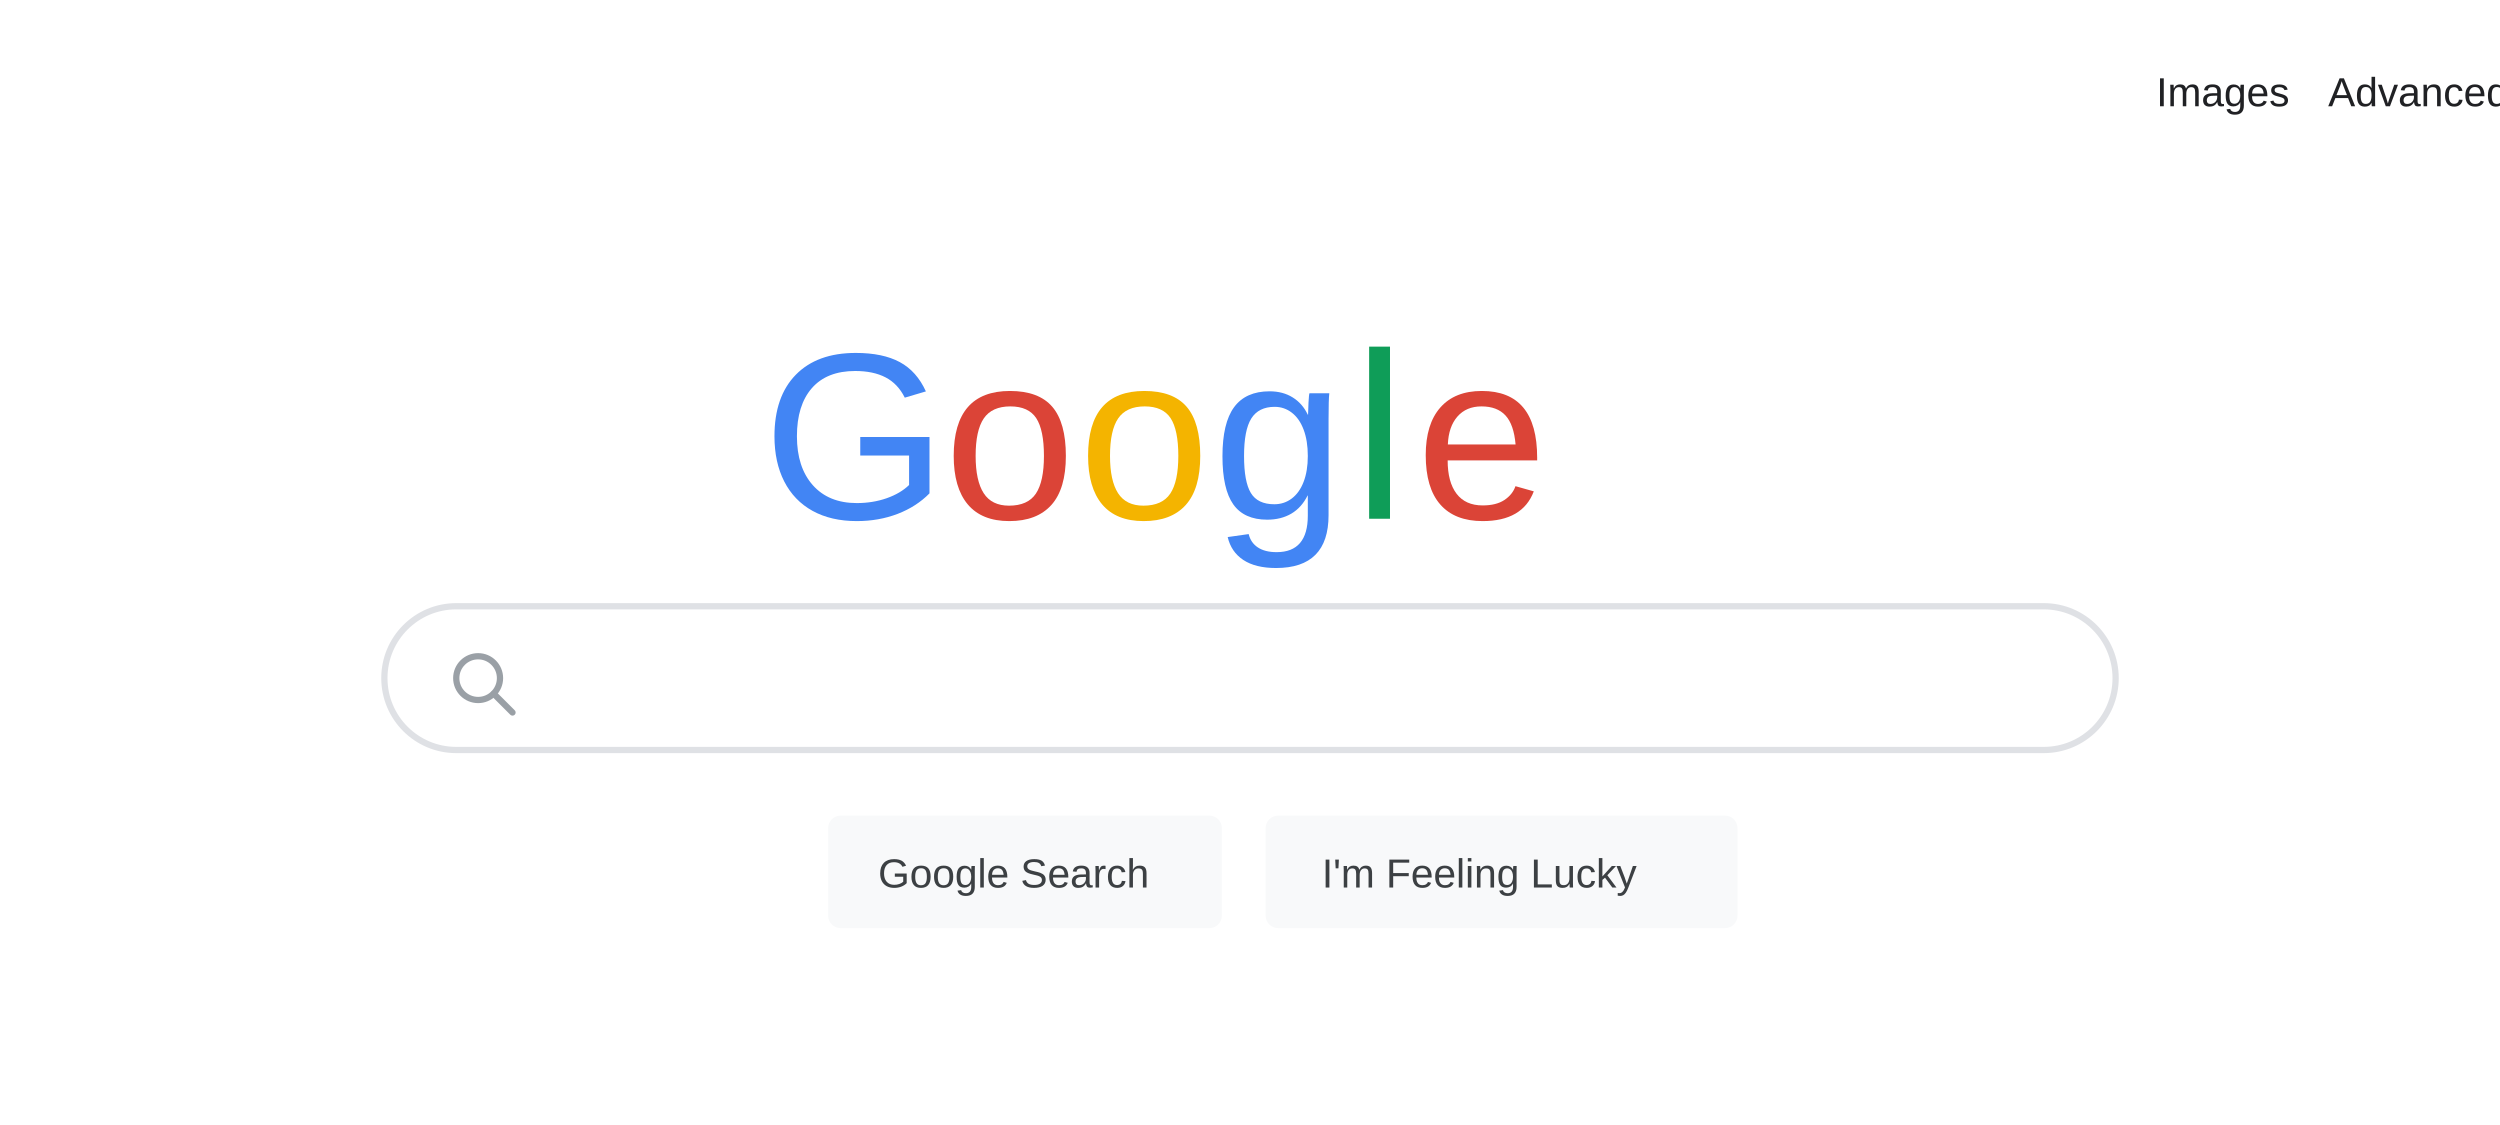
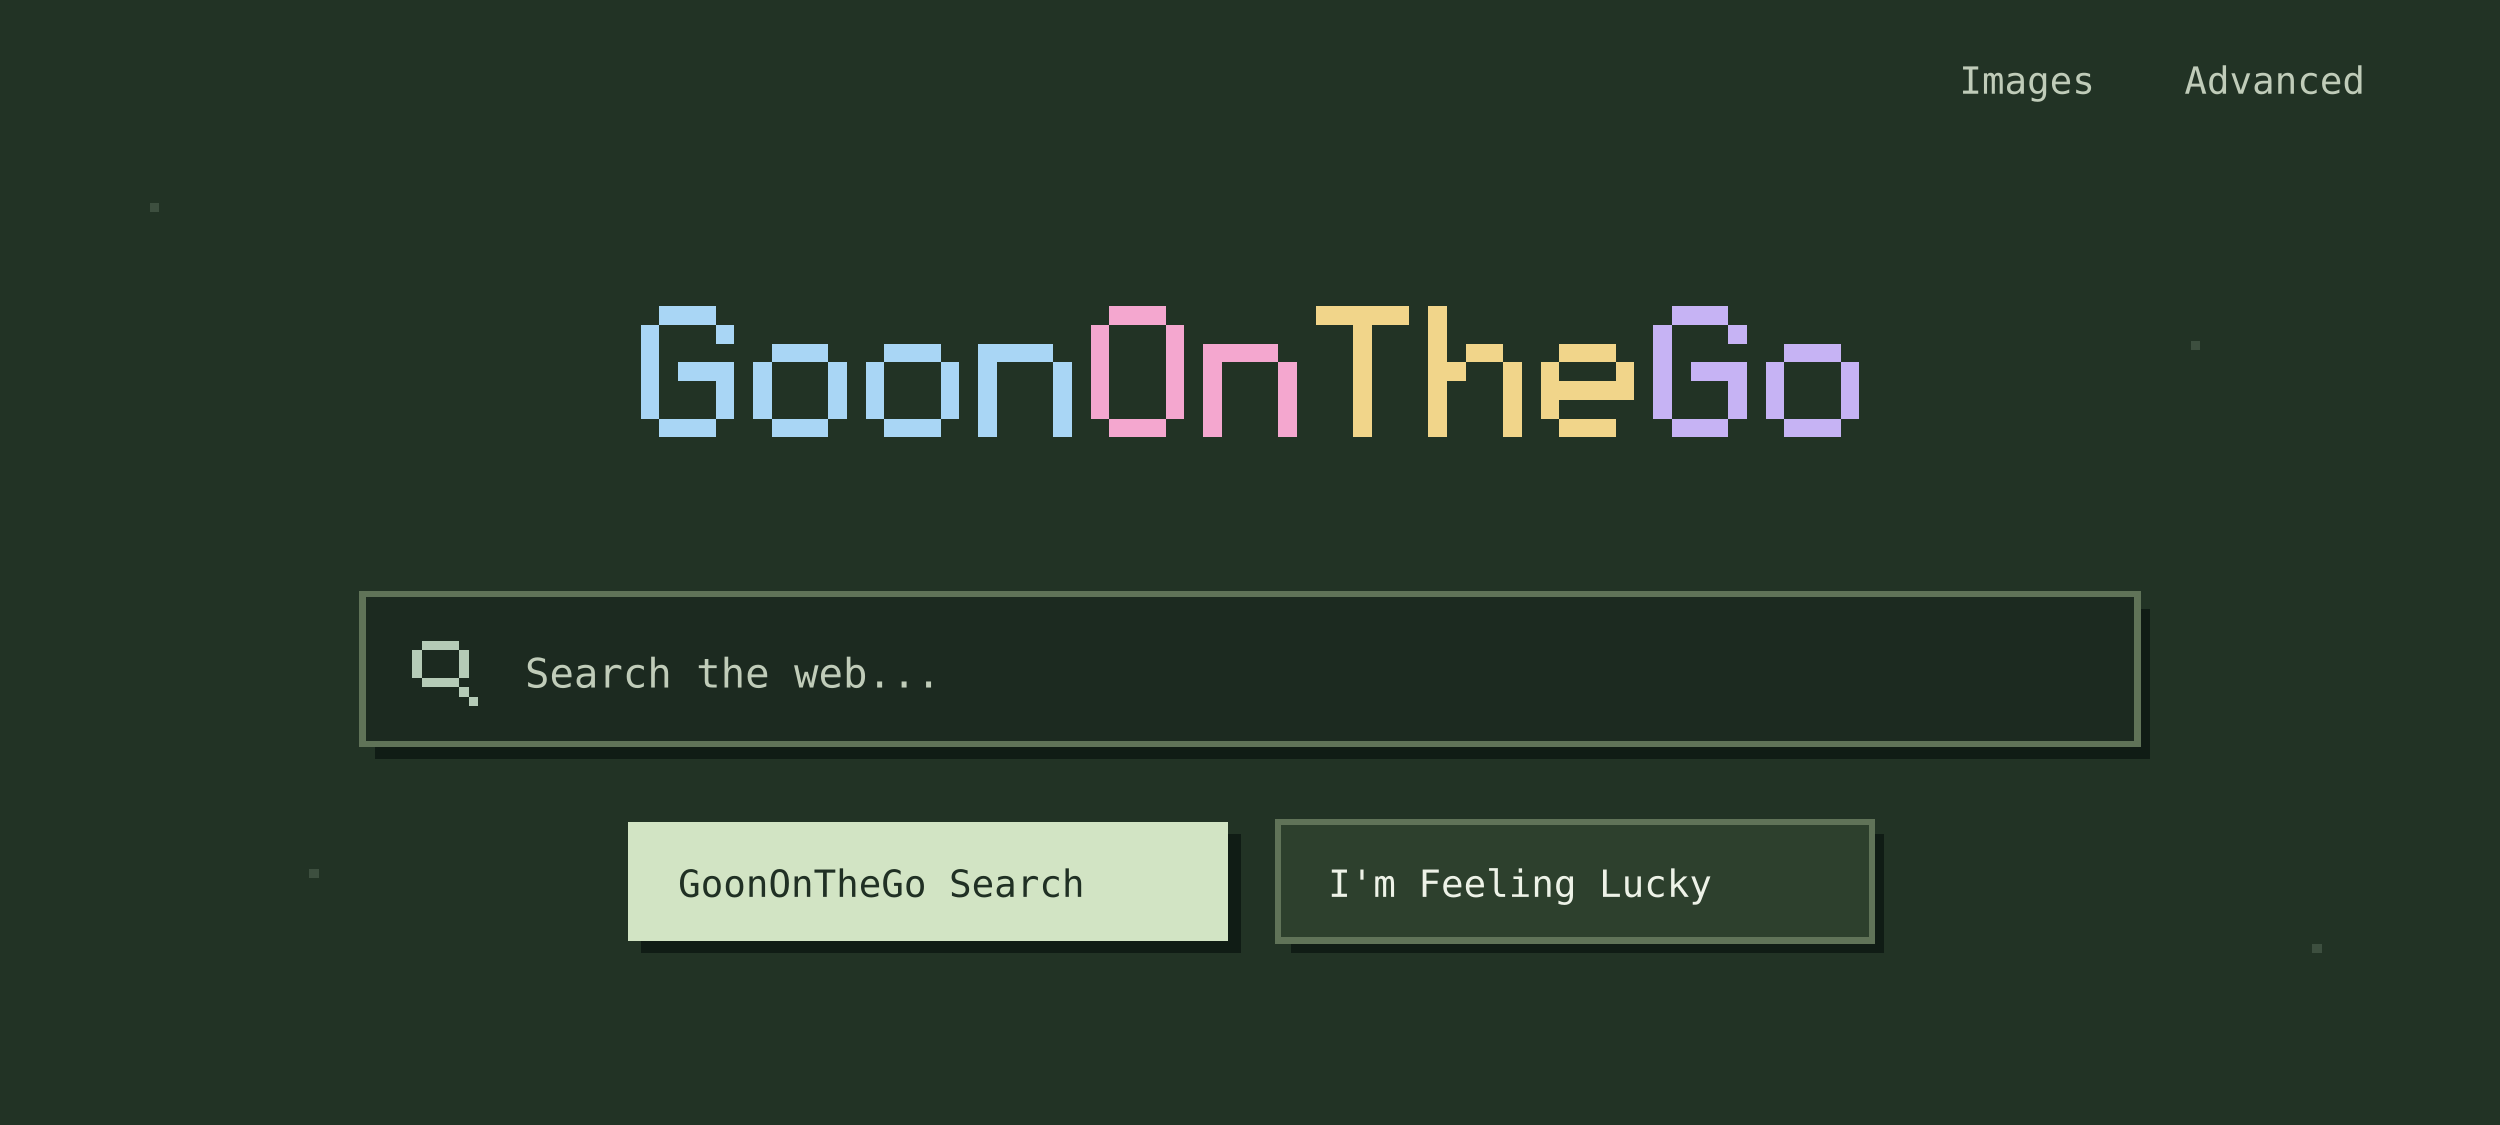
- <svg xmlns="http://www.w3.org/2000/svg" viewBox="0 0 800 360" role="img" aria-labelledby="title description">
-   <rect width="800" height="360" fill="#fff" />
-   <g font-family="Arial, sans-serif">
-     <text x="690" y="34" fill="#202124" font-size="13">Images</text>
-     <text x="745" y="34" fill="#202124" font-size="13">Advanced</text>
-     <g font-size="76" font-weight="500" letter-spacing="-5">
-       <text x="244" y="166" fill="#4285f4">G</text>
-       <text x="302" y="166" fill="#db4437">o</text>
-       <text x="345" y="166" fill="#f4b400">o</text>
-       <text x="388" y="166" fill="#4285f4">g</text>
-       <text x="433" y="166" fill="#0f9d58">l</text>
-       <text x="453" y="166" fill="#db4437">e</text>
-     </g>
-     <rect x="123" y="194" width="554" height="46" rx="23" fill="#fff" stroke="#dfe1e5" stroke-width="2" />
-     <circle cx="153" cy="217" r="7" fill="none" stroke="#9aa0a6" stroke-width="2" />
-     <path d="m158 222 6 6" fill="none" stroke="#9aa0a6" stroke-width="2" stroke-linecap="round" />
-     <rect x="265" y="261" width="126" height="36" rx="4" fill="#f8f9fa" />
-     <rect x="405" y="261" width="151" height="36" rx="4" fill="#f8f9fa" />
-     <text x="281" y="284" fill="#3c4043" font-size="13">Google Search</text>
-     <text x="423" y="284" fill="#3c4043" font-size="13">I'm Feeling Lucky</text>
+ <svg xmlns="http://www.w3.org/2000/svg" viewBox="0 0 800 360" role="img" aria-labelledby="title description" shape-rendering="crispEdges">
+   <path fill="#223325" d="M0 0h800v360H0z" />
+   <g fill="#b5cbb7" opacity=".18">
+     <path d="M48 65h3v3h-3zM99 278h3v3h-3zM701 109h3v3h-3zM740 302h3v3h-3z" />
+   </g>
+   <g fill="#c0ccb9" font-family="monospace" font-size="12">
+     <text x="627" y="30">Images</text>
+     <text x="699" y="30">Advanced</text>
+   </g>
+   <path fill="#a9d6f5" d="M211 98h6v6h-6zM217 98h6v6h-6zM223 98h6v6h-6zM205 104h6v6h-6zM229 104h6v6h-6zM205 110h6v6h-6zM205 116h6v6h-6zM217 116h6v6h-6zM223 116h6v6h-6zM229 116h6v6h-6zM205 122h6v6h-6zM229 122h6v6h-6zM205 128h6v6h-6zM229 128h6v6h-6zM211 134h6v6h-6zM217 134h6v6h-6zM223 134h6v6h-6z" />
+   <path fill="#a9d6f5" d="M247 110h6v6h-6zM253 110h6v6h-6zM259 110h6v6h-6zM241 116h6v6h-6zM265 116h6v6h-6zM241 122h6v6h-6zM265 122h6v6h-6zM241 128h6v6h-6zM265 128h6v6h-6zM247 134h6v6h-6zM253 134h6v6h-6zM259 134h6v6h-6z" />
+   <path fill="#a9d6f5" d="M283 110h6v6h-6zM289 110h6v6h-6zM295 110h6v6h-6zM277 116h6v6h-6zM301 116h6v6h-6zM277 122h6v6h-6zM301 122h6v6h-6zM277 128h6v6h-6zM301 128h6v6h-6zM283 134h6v6h-6zM289 134h6v6h-6zM295 134h6v6h-6z" />
+   <path fill="#a9d6f5" d="M313 110h6v6h-6zM319 110h6v6h-6zM325 110h6v6h-6zM331 110h6v6h-6zM313 116h6v6h-6zM337 116h6v6h-6zM313 122h6v6h-6zM337 122h6v6h-6zM313 128h6v6h-6zM337 128h6v6h-6zM313 134h6v6h-6zM337 134h6v6h-6z" />
+   <path fill="#f4a7cf" d="M355 98h6v6h-6zM361 98h6v6h-6zM367 98h6v6h-6zM349 104h6v6h-6zM373 104h6v6h-6zM349 110h6v6h-6zM373 110h6v6h-6zM349 116h6v6h-6zM373 116h6v6h-6zM349 122h6v6h-6zM373 122h6v6h-6zM349 128h6v6h-6zM373 128h6v6h-6zM355 134h6v6h-6zM361 134h6v6h-6zM367 134h6v6h-6z" />
+   <path fill="#f4a7cf" d="M385 110h6v6h-6zM391 110h6v6h-6zM397 110h6v6h-6zM403 110h6v6h-6zM385 116h6v6h-6zM409 116h6v6h-6zM385 122h6v6h-6zM409 122h6v6h-6zM385 128h6v6h-6zM409 128h6v6h-6zM385 134h6v6h-6zM409 134h6v6h-6z" />
+   <path fill="#f1d58a" d="M421 98h6v6h-6zM427 98h6v6h-6zM433 98h6v6h-6zM439 98h6v6h-6zM445 98h6v6h-6zM433 104h6v6h-6zM433 110h6v6h-6zM433 116h6v6h-6zM433 122h6v6h-6zM433 128h6v6h-6zM433 134h6v6h-6z" />
+   <path fill="#f1d58a" d="M457 98h6v6h-6zM457 104h6v6h-6zM457 110h6v6h-6zM469 110h6v6h-6zM475 110h6v6h-6zM457 116h6v6h-6zM463 116h6v6h-6zM481 116h6v6h-6zM457 122h6v6h-6zM481 122h6v6h-6zM457 128h6v6h-6zM481 128h6v6h-6zM457 134h6v6h-6zM481 134h6v6h-6z" />
+   <path fill="#f1d58a" d="M499 110h6v6h-6zM505 110h6v6h-6zM511 110h6v6h-6zM493 116h6v6h-6zM517 116h6v6h-6zM493 122h6v6h-6zM499 122h6v6h-6zM505 122h6v6h-6zM511 122h6v6h-6zM517 122h6v6h-6zM493 128h6v6h-6zM499 134h6v6h-6zM505 134h6v6h-6zM511 134h6v6h-6z" />
+   <path fill="#c6b3f4" d="M535 98h6v6h-6zM541 98h6v6h-6zM547 98h6v6h-6zM529 104h6v6h-6zM553 104h6v6h-6zM529 110h6v6h-6zM529 116h6v6h-6zM541 116h6v6h-6zM547 116h6v6h-6zM553 116h6v6h-6zM529 122h6v6h-6zM553 122h6v6h-6zM529 128h6v6h-6zM553 128h6v6h-6zM535 134h6v6h-6zM541 134h6v6h-6zM547 134h6v6h-6z" />
+   <path fill="#c6b3f4" d="M571 110h6v6h-6zM577 110h6v6h-6zM583 110h6v6h-6zM565 116h6v6h-6zM589 116h6v6h-6zM565 122h6v6h-6zM589 122h6v6h-6zM565 128h6v6h-6zM589 128h6v6h-6zM571 134h6v6h-6zM577 134h6v6h-6zM583 134h6v6h-6z" />
+   <path fill="#101c15" d="M120 195h568v48H120z" />
+   <path fill="#1c2a20" stroke="#607358" stroke-width="2" d="M116 190h568v48H116z" />
+   <g fill="#b5cbb7">
+     <path d="M135 205h12v3h-12zM132 208h3v9h-3zM147 208h3v9h-3zM135 217h12v3h-12zM147 220h3v3h-3zM150 223h3v3h-3z" />
+   </g>
+   <text x="168" y="220" fill="#c0ccb9" font-family="monospace" font-size="13">Search the web...</text>
+   <path fill="#101c15" d="M205 267h192v38H205zM413 267h190v38H413z" />
+   <path fill="#d2e4c4" d="M201 263h192v38H201z" />
+   <path fill="#2d402d" stroke="#607358" stroke-width="2" d="M409 263h190v38H409z" />
+   <g font-family="monospace" font-size="12">
+     <text x="217" y="287" fill="#203024">GoonOnTheGo Search</text>
+     <text x="425" y="287" fill="#edf2e7">I'm Feeling Lucky</text>
  </g>
</svg>
